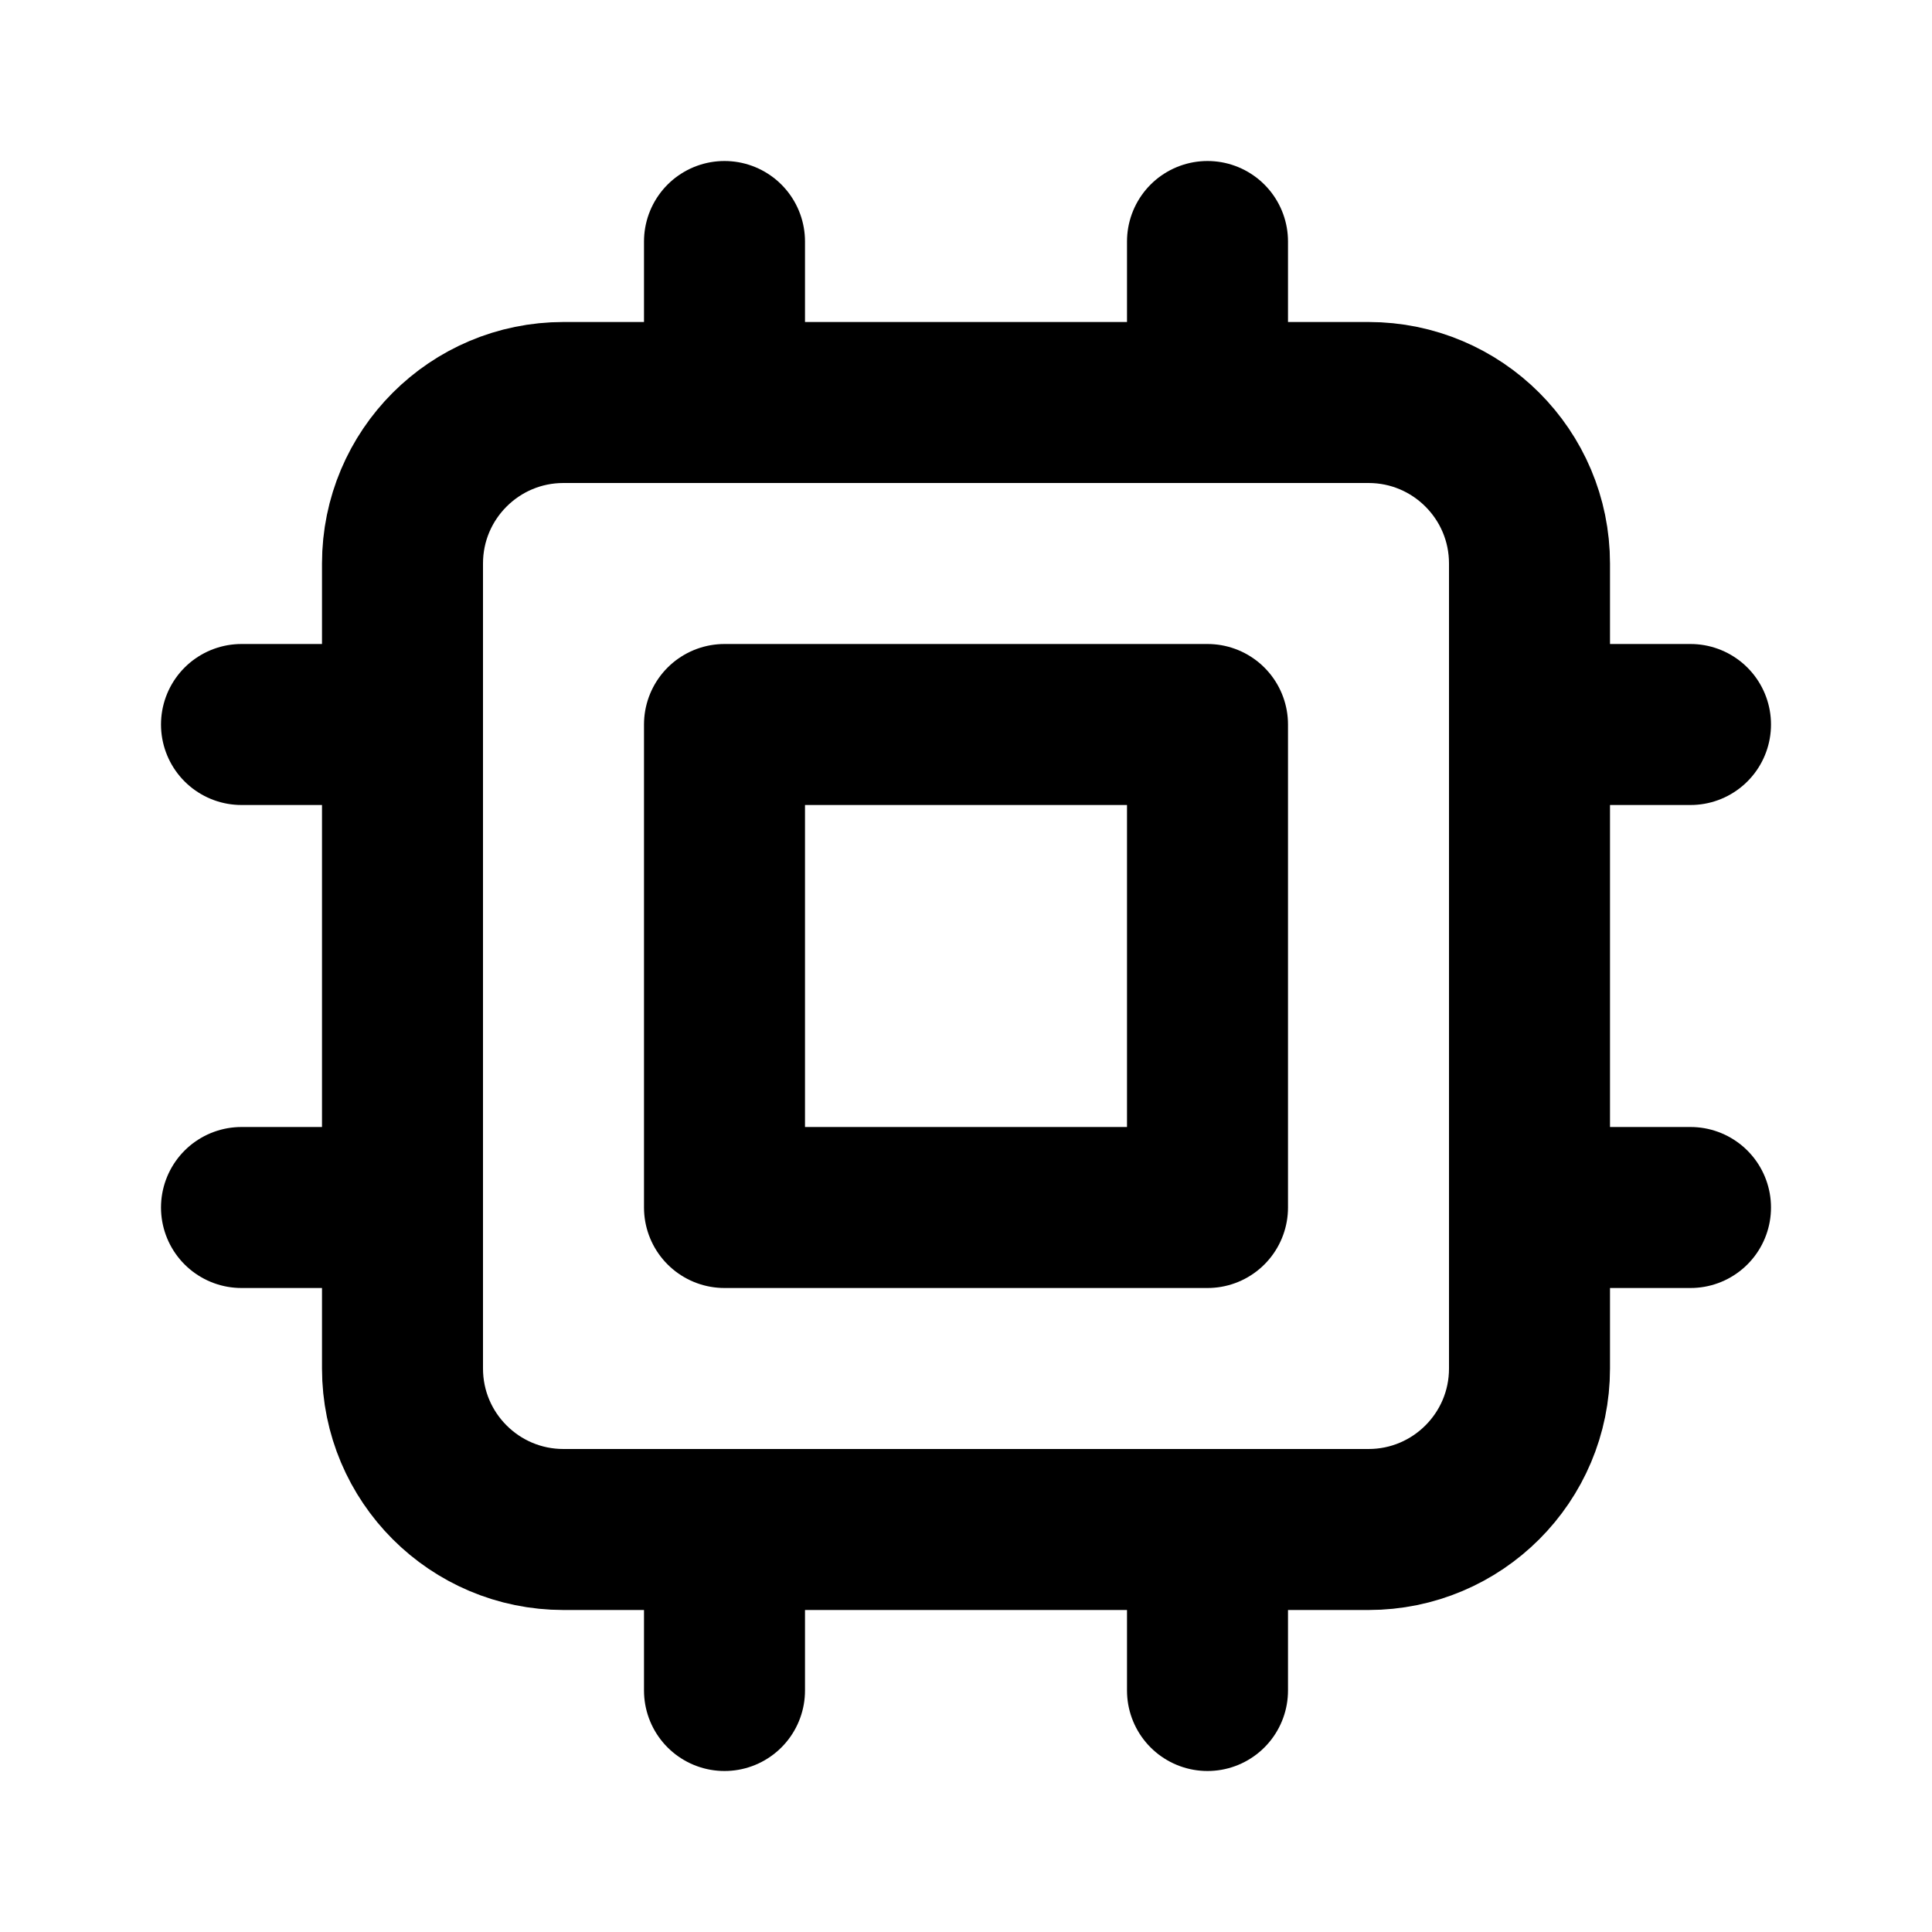
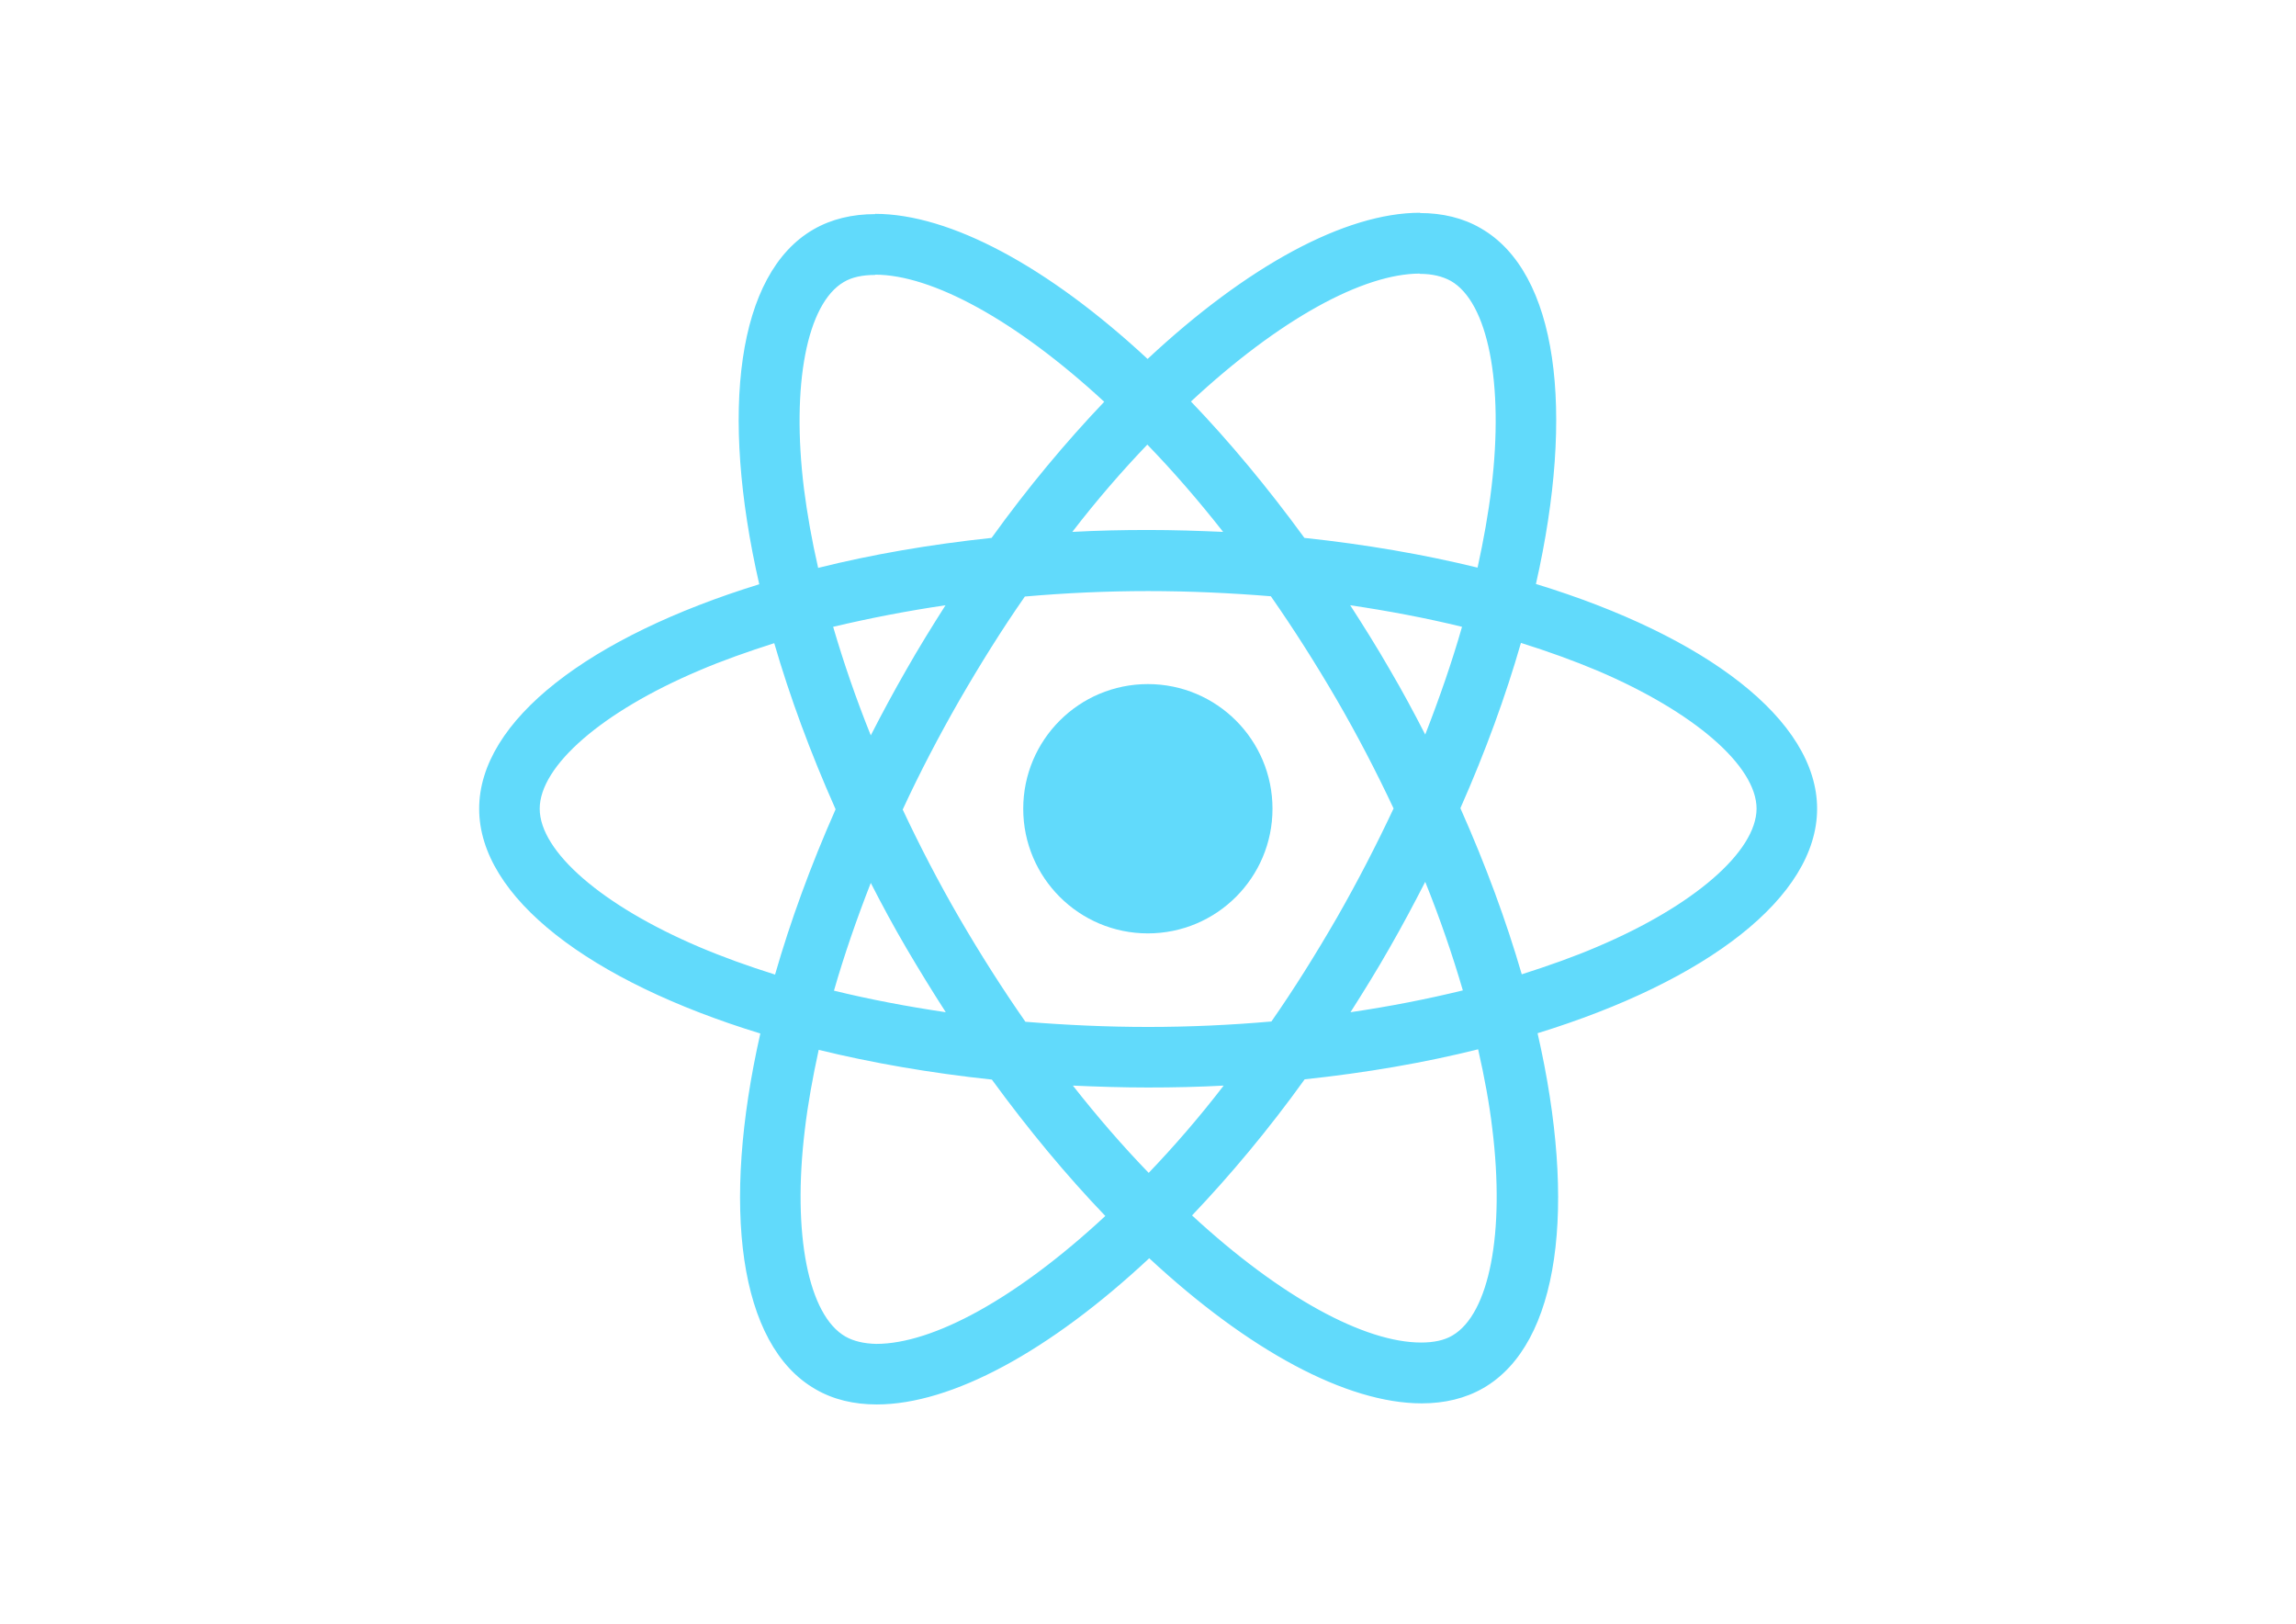
- <svg xmlns="http://www.w3.org/2000/svg" class="h-6 w-6" fill="none" viewBox="0 0 24 24" stroke="currentColor" stroke-width="2">
-   <path stroke-linecap="round" stroke-linejoin="round" d="M9 3v2m6-2v2M9 19v2m6-2v2M5 9H3m2 6H3m18-6h-2m2 6h-2M7 19h10a2 2 0 002-2V7a2 2 0 00-2-2H7a2 2 0 00-2 2v10a2 2 0 002 2zM9 9h6v6H9V9z" />
+ <svg xmlns="http://www.w3.org/2000/svg" viewBox="0 0 841.9 595.3">
+   <g fill="#61DAFB">
+     <path d="M666.3 296.5c0-32.5-40.7-63.3-103.1-82.4 14.4-63.6 8-114.2-20.2-130.4-6.5-3.8-14.1-5.6-22.4-5.6v22.3c4.6 0 8.3.9 11.4 2.6 13.6 7.8 19.5 37.5 14.9 75.7-1.1 9.4-2.9 19.3-5.1 29.4-19.6-4.8-41-8.5-63.5-10.9-13.5-18.5-27.5-35.3-41.6-50 32.6-30.3 63.2-46.9 84-46.9V78c-27.5 0-63.5 19.6-99.9 53.6-36.4-33.8-72.4-53.2-99.9-53.2v22.3c20.7 0 51.4 16.5 84 46.6-14 14.7-28 31.4-41.3 49.9-22.6 2.4-44 6.1-63.6 11-2.3-10-4-19.7-5.2-29-4.7-38.2 1.1-67.9 14.6-75.8 3-1.8 6.9-2.6 11.5-2.6V78.5c-8.4 0-16 1.8-22.6 5.6-28.1 16.2-34.4 66.7-19.9 130.1-62.2 19.2-102.7 49.9-102.7 82.3 0 32.5 40.7 63.3 103.1 82.4-14.4 63.6-8 114.2 20.2 130.4 6.5 3.8 14.1 5.6 22.5 5.6 27.5 0 63.5-19.6 99.9-53.6 36.4 33.8 72.4 53.2 99.9 53.2 8.4 0 16-1.8 22.6-5.6 28.1-16.2 34.4-66.7 19.9-130.1 62-19.1 102.5-49.9 102.5-82.3zm-130.2-66.7c-3.7 12.9-8.3 26.2-13.5 39.5-4.1-8-8.4-16-13.1-24-4.6-8-9.5-15.8-14.4-23.4 14.2 2.1 27.9 4.7 41 7.9zm-45.8 106.5c-7.8 13.5-15.8 26.3-24.1 38.2-14.9 1.3-30 2-45.2 2-15.1 0-30.2-.7-45-1.9-8.3-11.9-16.4-24.6-24.2-38-7.6-13.1-14.5-26.4-20.8-39.8 6.2-13.4 13.2-26.8 20.7-39.9 7.8-13.5 15.8-26.3 24.1-38.2 14.9-1.3 30-2 45.2-2 15.1 0 30.2.7 45 1.9 8.3 11.9 16.4 24.6 24.2 38 7.6 13.1 14.5 26.4 20.8 39.8-6.3 13.4-13.2 26.8-20.7 39.9zm32.3-13c5.4 13.4 10 26.8 13.8 39.8-13.1 3.2-26.9 5.9-41.2 8 4.9-7.7 9.8-15.6 14.4-23.7 4.6-8 8.9-16.1 13-24.1zM421.2 430c-9.3-9.6-18.6-20.3-27.8-32 9 .4 18.2.7 27.5.7 9.4 0 18.7-.2 27.8-.7-9 11.7-18.3 22.4-27.5 32zm-74.4-58.9c-14.2-2.1-27.9-4.7-41-7.9 3.7-12.9 8.3-26.2 13.5-39.5 4.1 8 8.4 16 13.1 24 4.7 8 9.5 15.8 14.4 23.4zM420.7 163c9.3 9.6 18.6 20.3 27.8 32-9-.4-18.2-.7-27.5-.7-9.4 0-18.7.2-27.8.7 9-11.7 18.3-22.4 27.5-32zm-74 58.9c-4.9 7.7-9.8 15.6-14.4 23.7-4.6 8-8.9 16-13 24-5.4-13.4-10-26.8-13.8-39.8 13.1-3.1 26.9-5.8 41.2-7.9zm-90.5 125.2c-35.4-15.1-58.3-34.9-58.3-50.6 0-15.7 22.9-35.6 58.3-50.6 8.6-3.7 18-7 27.7-10.1 5.7 19.6 13.2 40 22.5 60.9-9.2 20.8-16.6 41.1-22.2 60.6-9.9-3.1-19.3-6.5-28-10.2zM310 490c-13.6-7.8-19.5-37.5-14.9-75.7 1.1-9.4 2.9-19.3 5.1-29.4 19.6 4.8 41 8.5 63.5 10.9 13.5 18.5 27.5 35.3 41.6 50-32.6 30.3-63.2 46.9-84 46.9-4.5-.1-8.3-1-11.3-2.7zm237.2-76.2c4.7 38.2-1.1 67.9-14.6 75.8-3 1.8-6.9 2.6-11.5 2.6-20.7 0-51.4-16.5-84-46.6 14-14.7 28-31.4 41.3-49.9 22.6-2.4 44-6.1 63.6-11 2.3 10.1 4.1 19.8 5.2 29.1zm38.5-66.7c-8.6 3.7-18 7-27.7 10.1-5.7-19.6-13.2-40-22.5-60.9 9.2-20.8 16.6-41.1 22.2-60.6 9.9 3.1 19.3 6.5 28.1 10.2 35.4 15.1 58.3 34.9 58.3 50.6-.1 15.7-23 35.6-58.4 50.6zM320.8 78.4z" />
+     <circle cx="420.9" cy="296.5" r="45.7" />
+     <path d="M520.5 78.1z" />
+   </g>
</svg>
